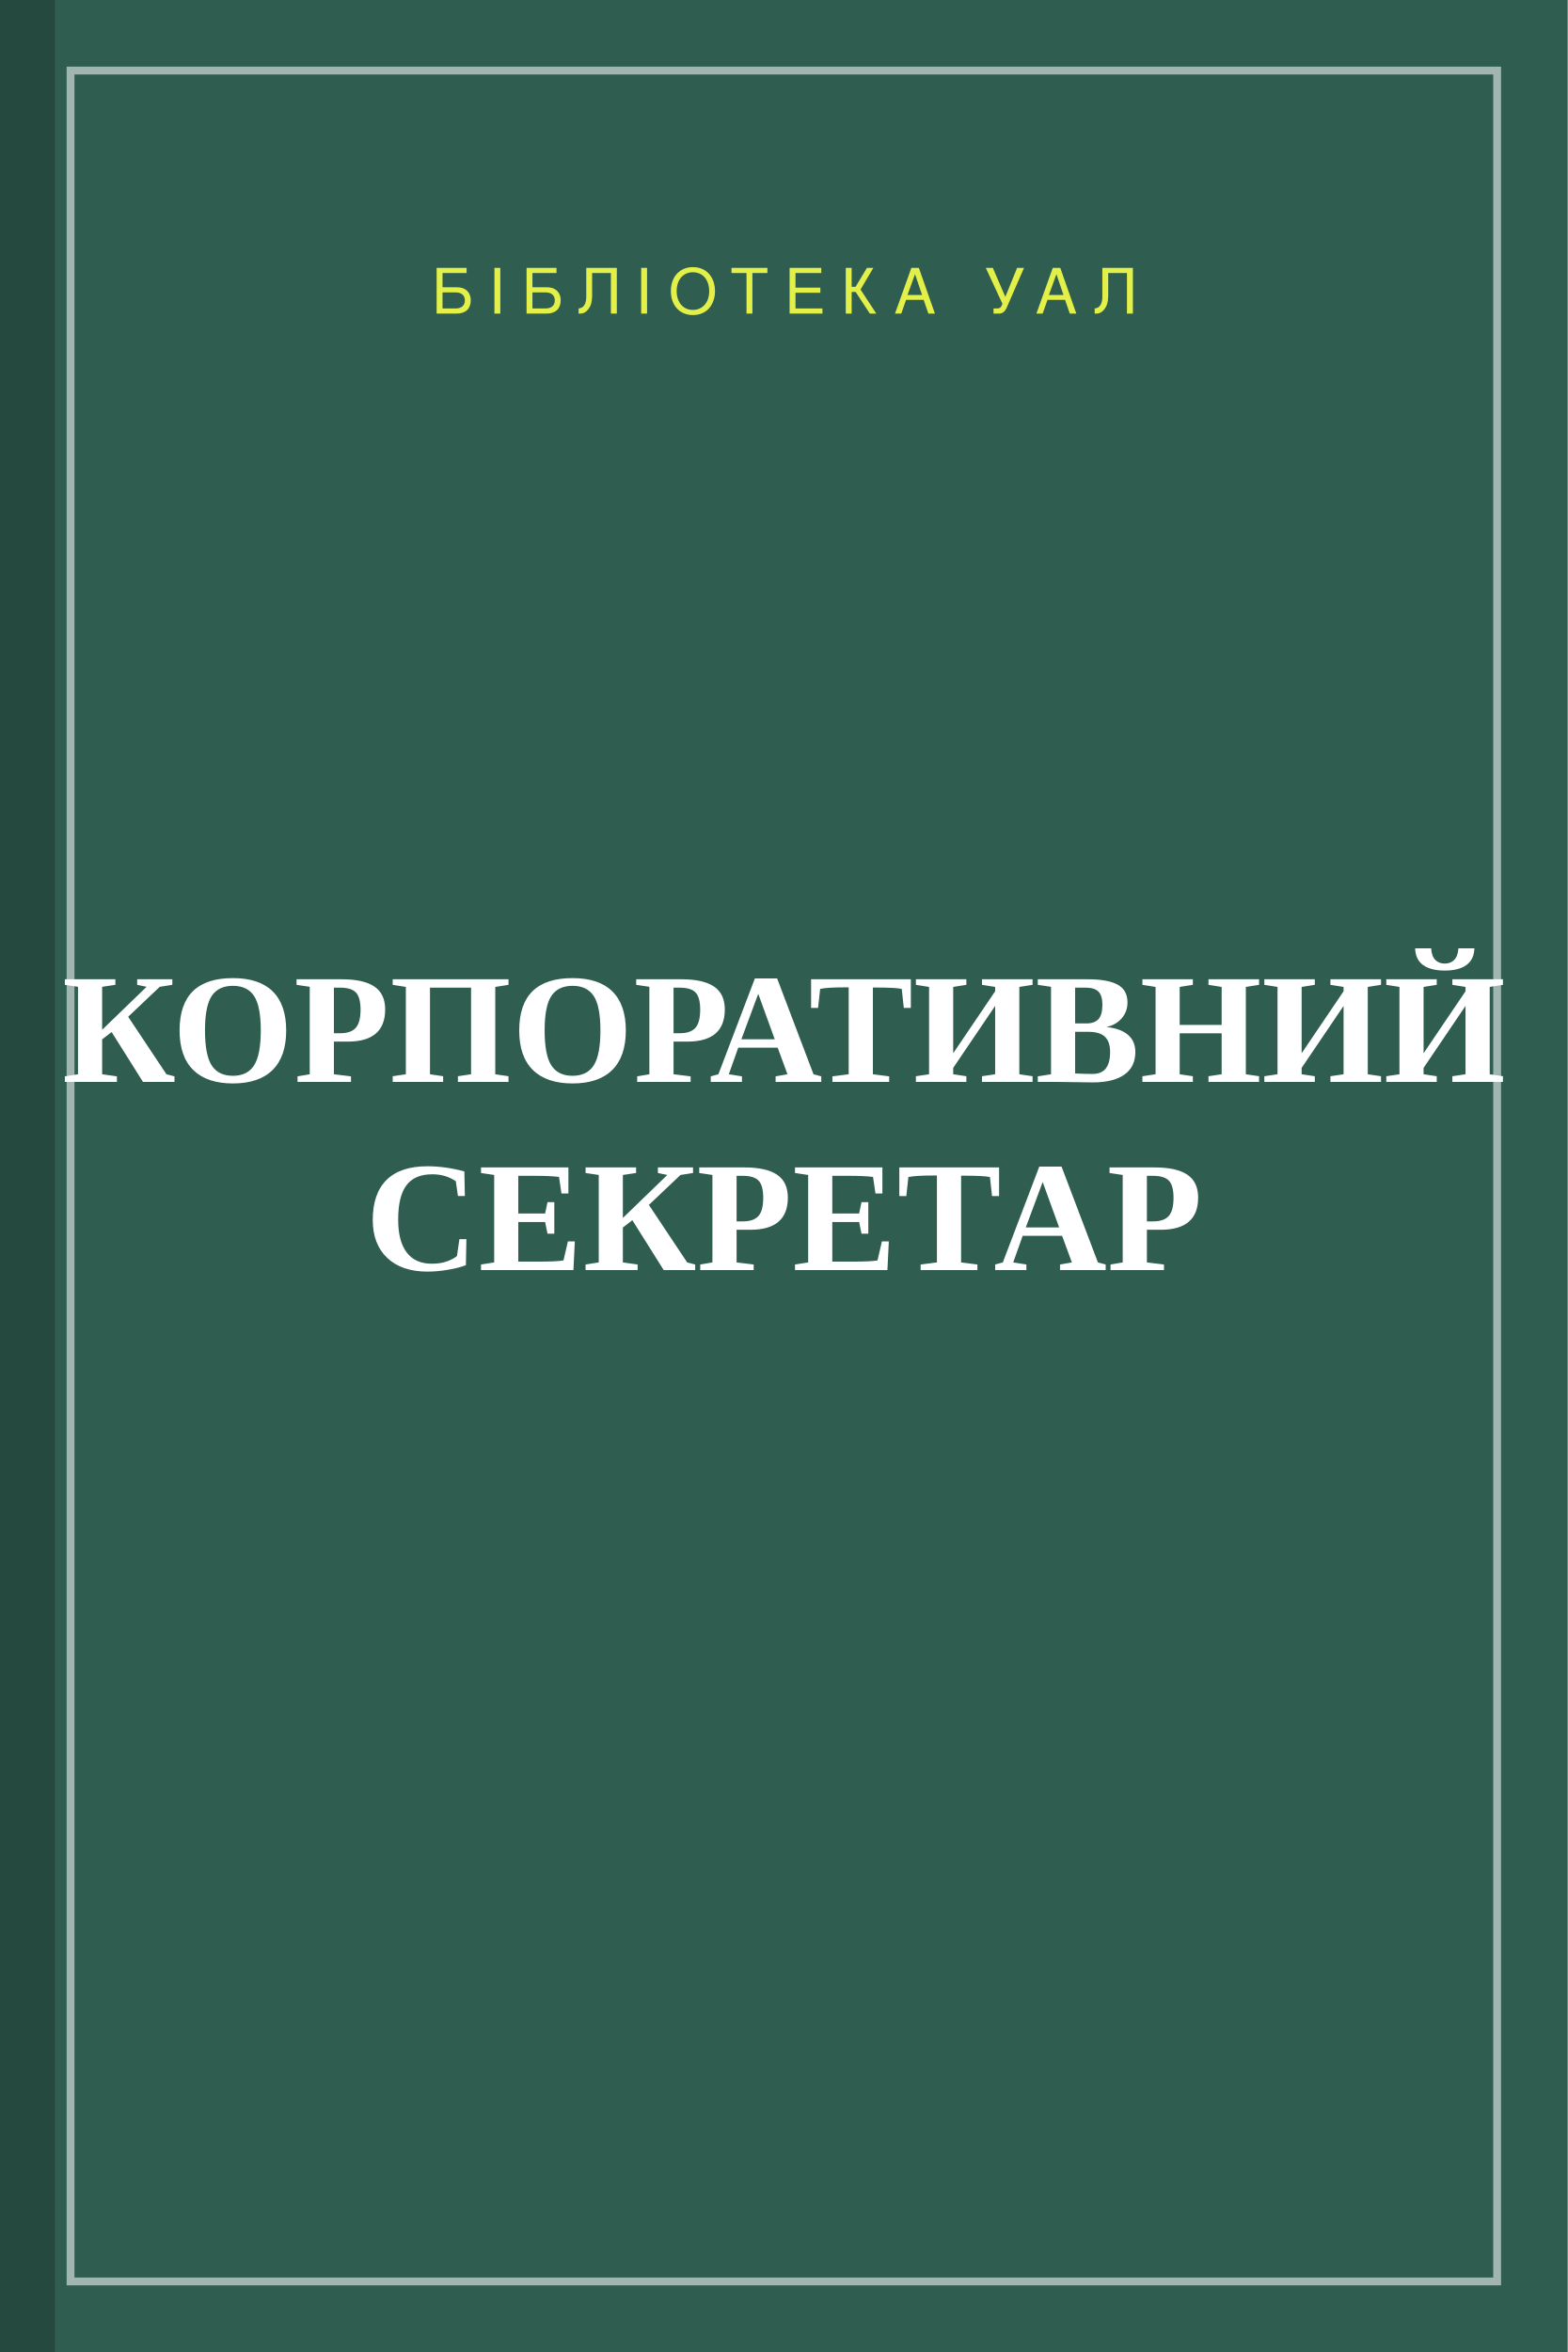
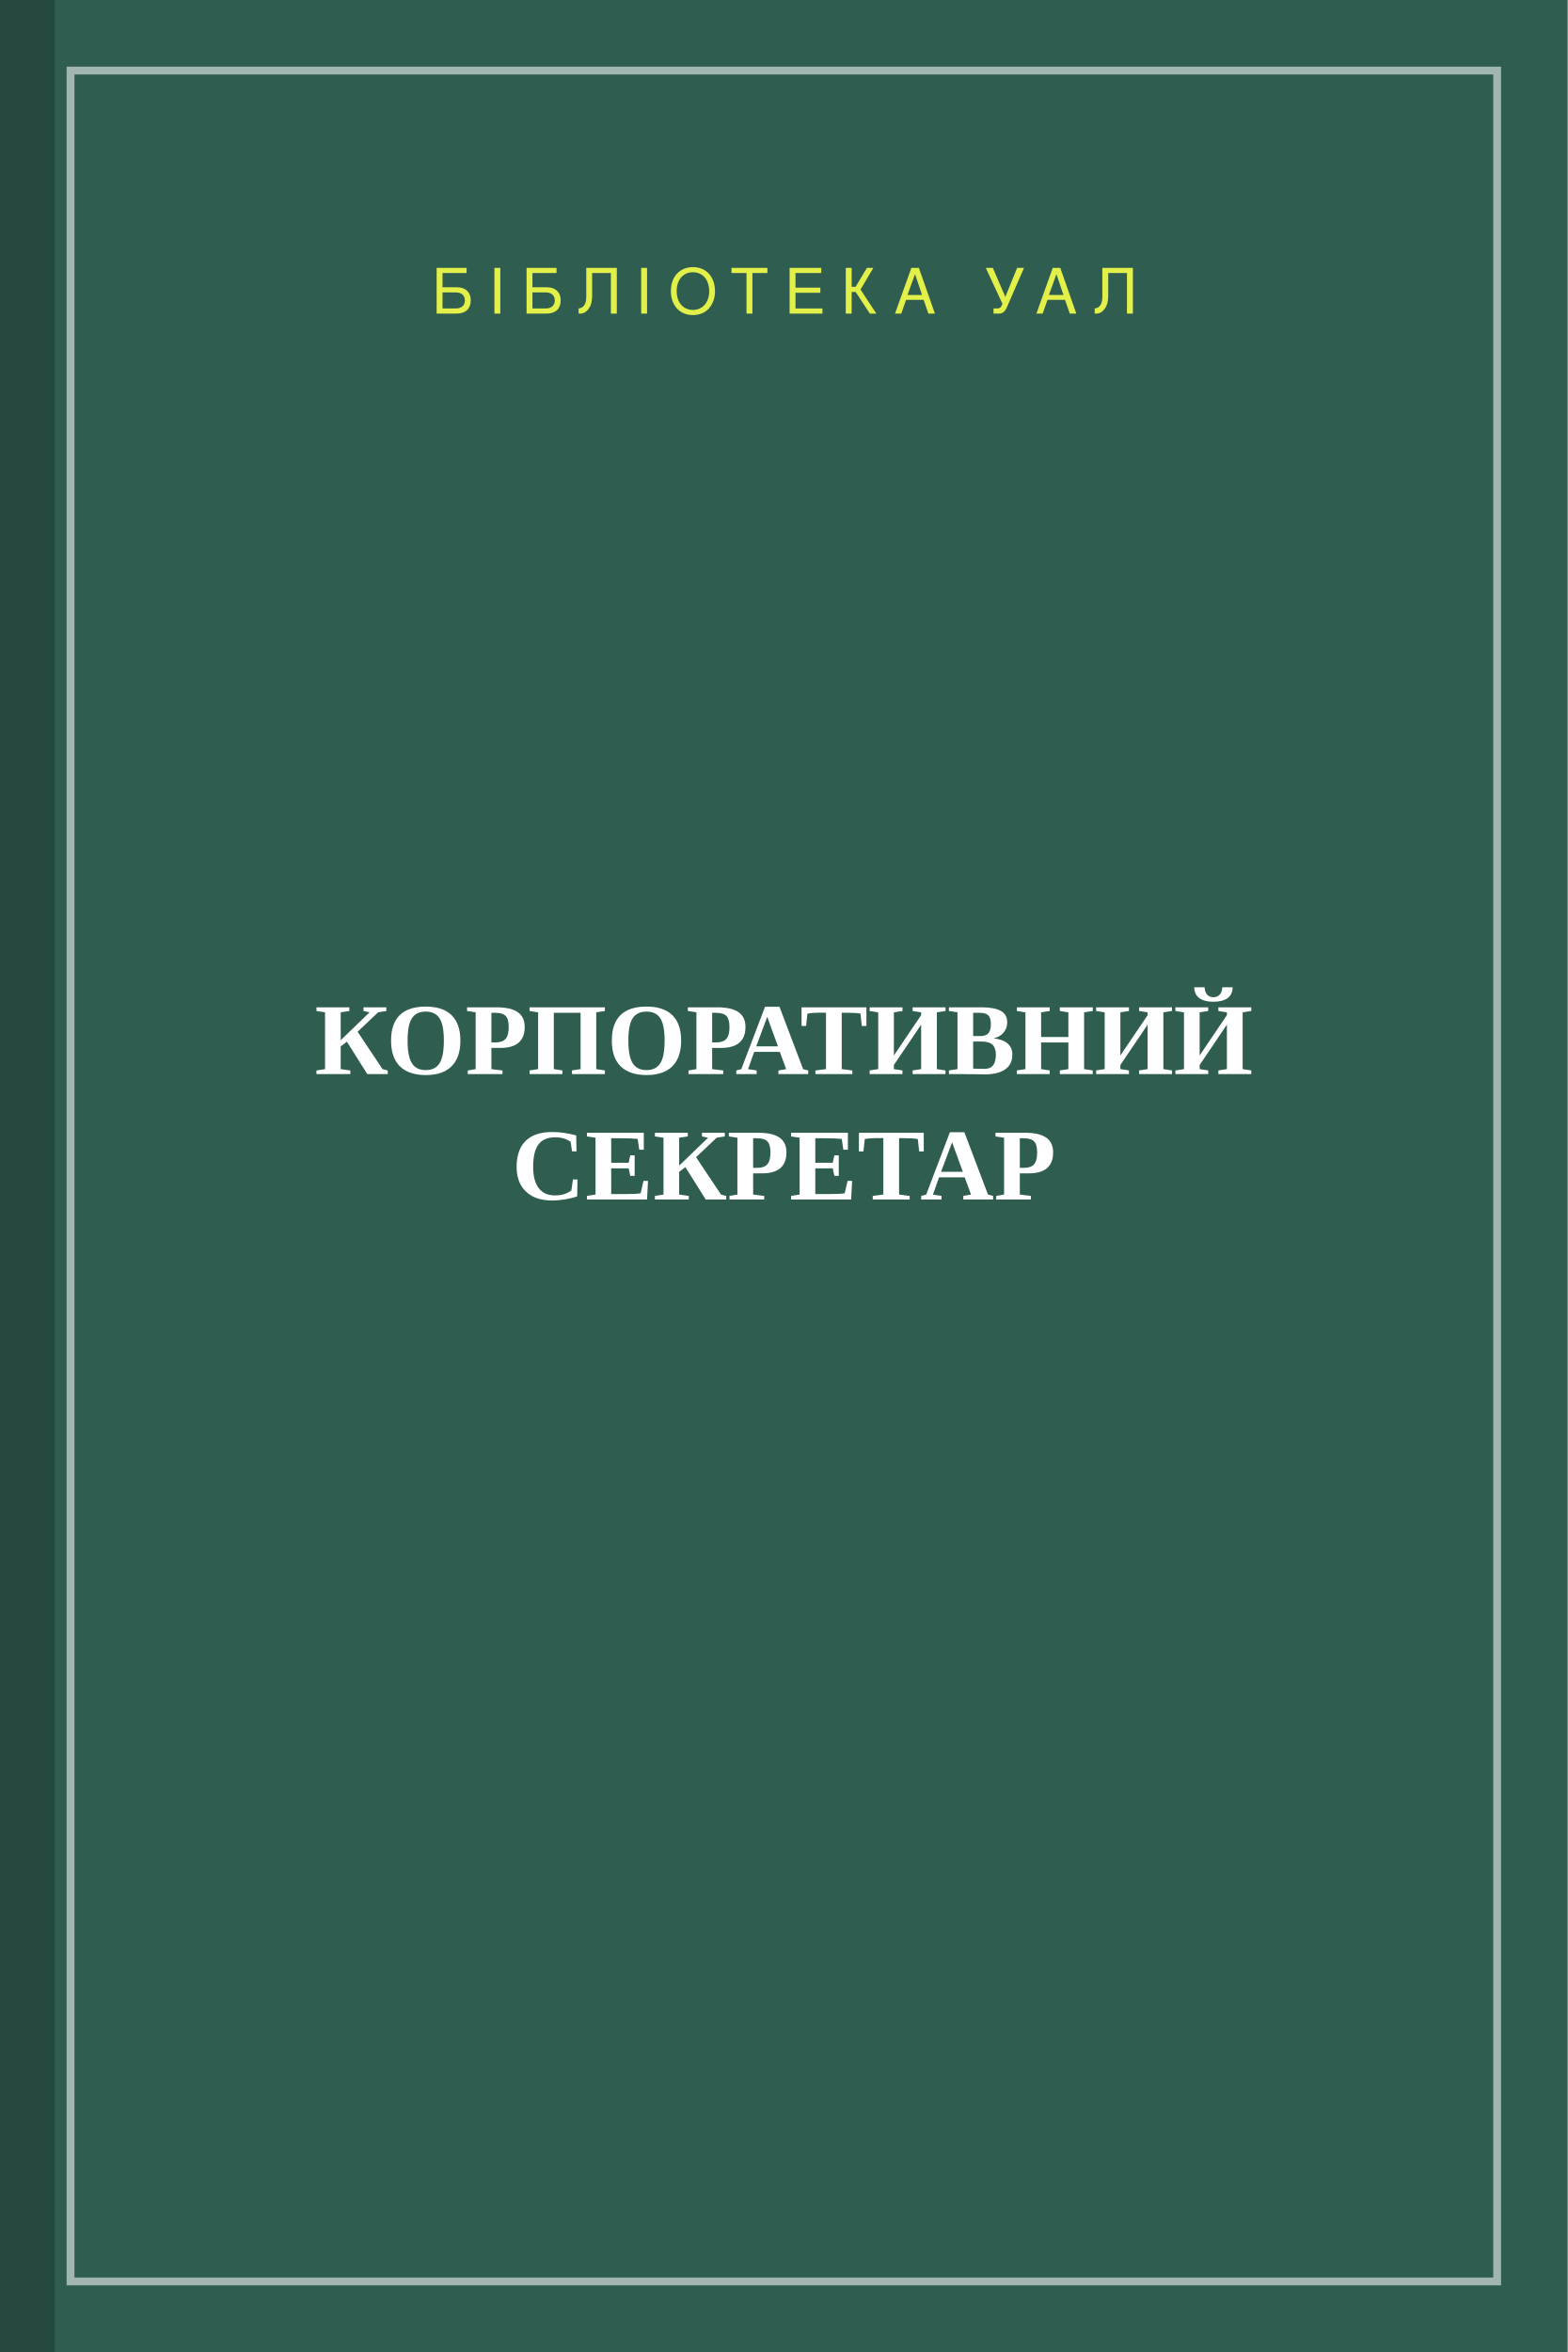
<svg xmlns="http://www.w3.org/2000/svg" viewBox="0 0 400 600" width="400" height="600">
  <rect width="400" height="600" fill="#2f5d50" />
  <rect x="18" y="18" width="364" height="564" fill="none" stroke="#fff" stroke-opacity=".55" stroke-width="2" />
  <rect x="0" y="0" width="14" height="600" fill="#000" fill-opacity=".22" />
  <g fill="#fff" font-family="Georgia, 'Times New Roman', serif" font-weight="700" text-anchor="middle">
-     <text x="200" y="276" font-size="40">КОРПОРАТИВНИЙ</text>
-     <text x="200" y="324" font-size="40">СЕКРЕТАР</text>
+     <text x="200" y="274" font-size="26">КОРПОРАТИВНИЙ</text>
+     <text x="200" y="306" font-size="26">СЕКРЕТАР</text>
  </g>
-   <text x="200" y="520" fill="#fff" fill-opacity=".85" font-family="Helvetica, Arial, sans-serif" font-size="22" text-anchor="middle" />
+   <g fill="#fff" fill-opacity=".85" font-family="Helvetica, Arial, sans-serif" text-anchor="middle" />
  <text x="200" y="80" fill="#e4f04a" font-family="Helvetica, Arial, sans-serif" font-size="16" letter-spacing="4" text-anchor="middle">БІБЛІОТЕКА УАЛ</text>
</svg>
